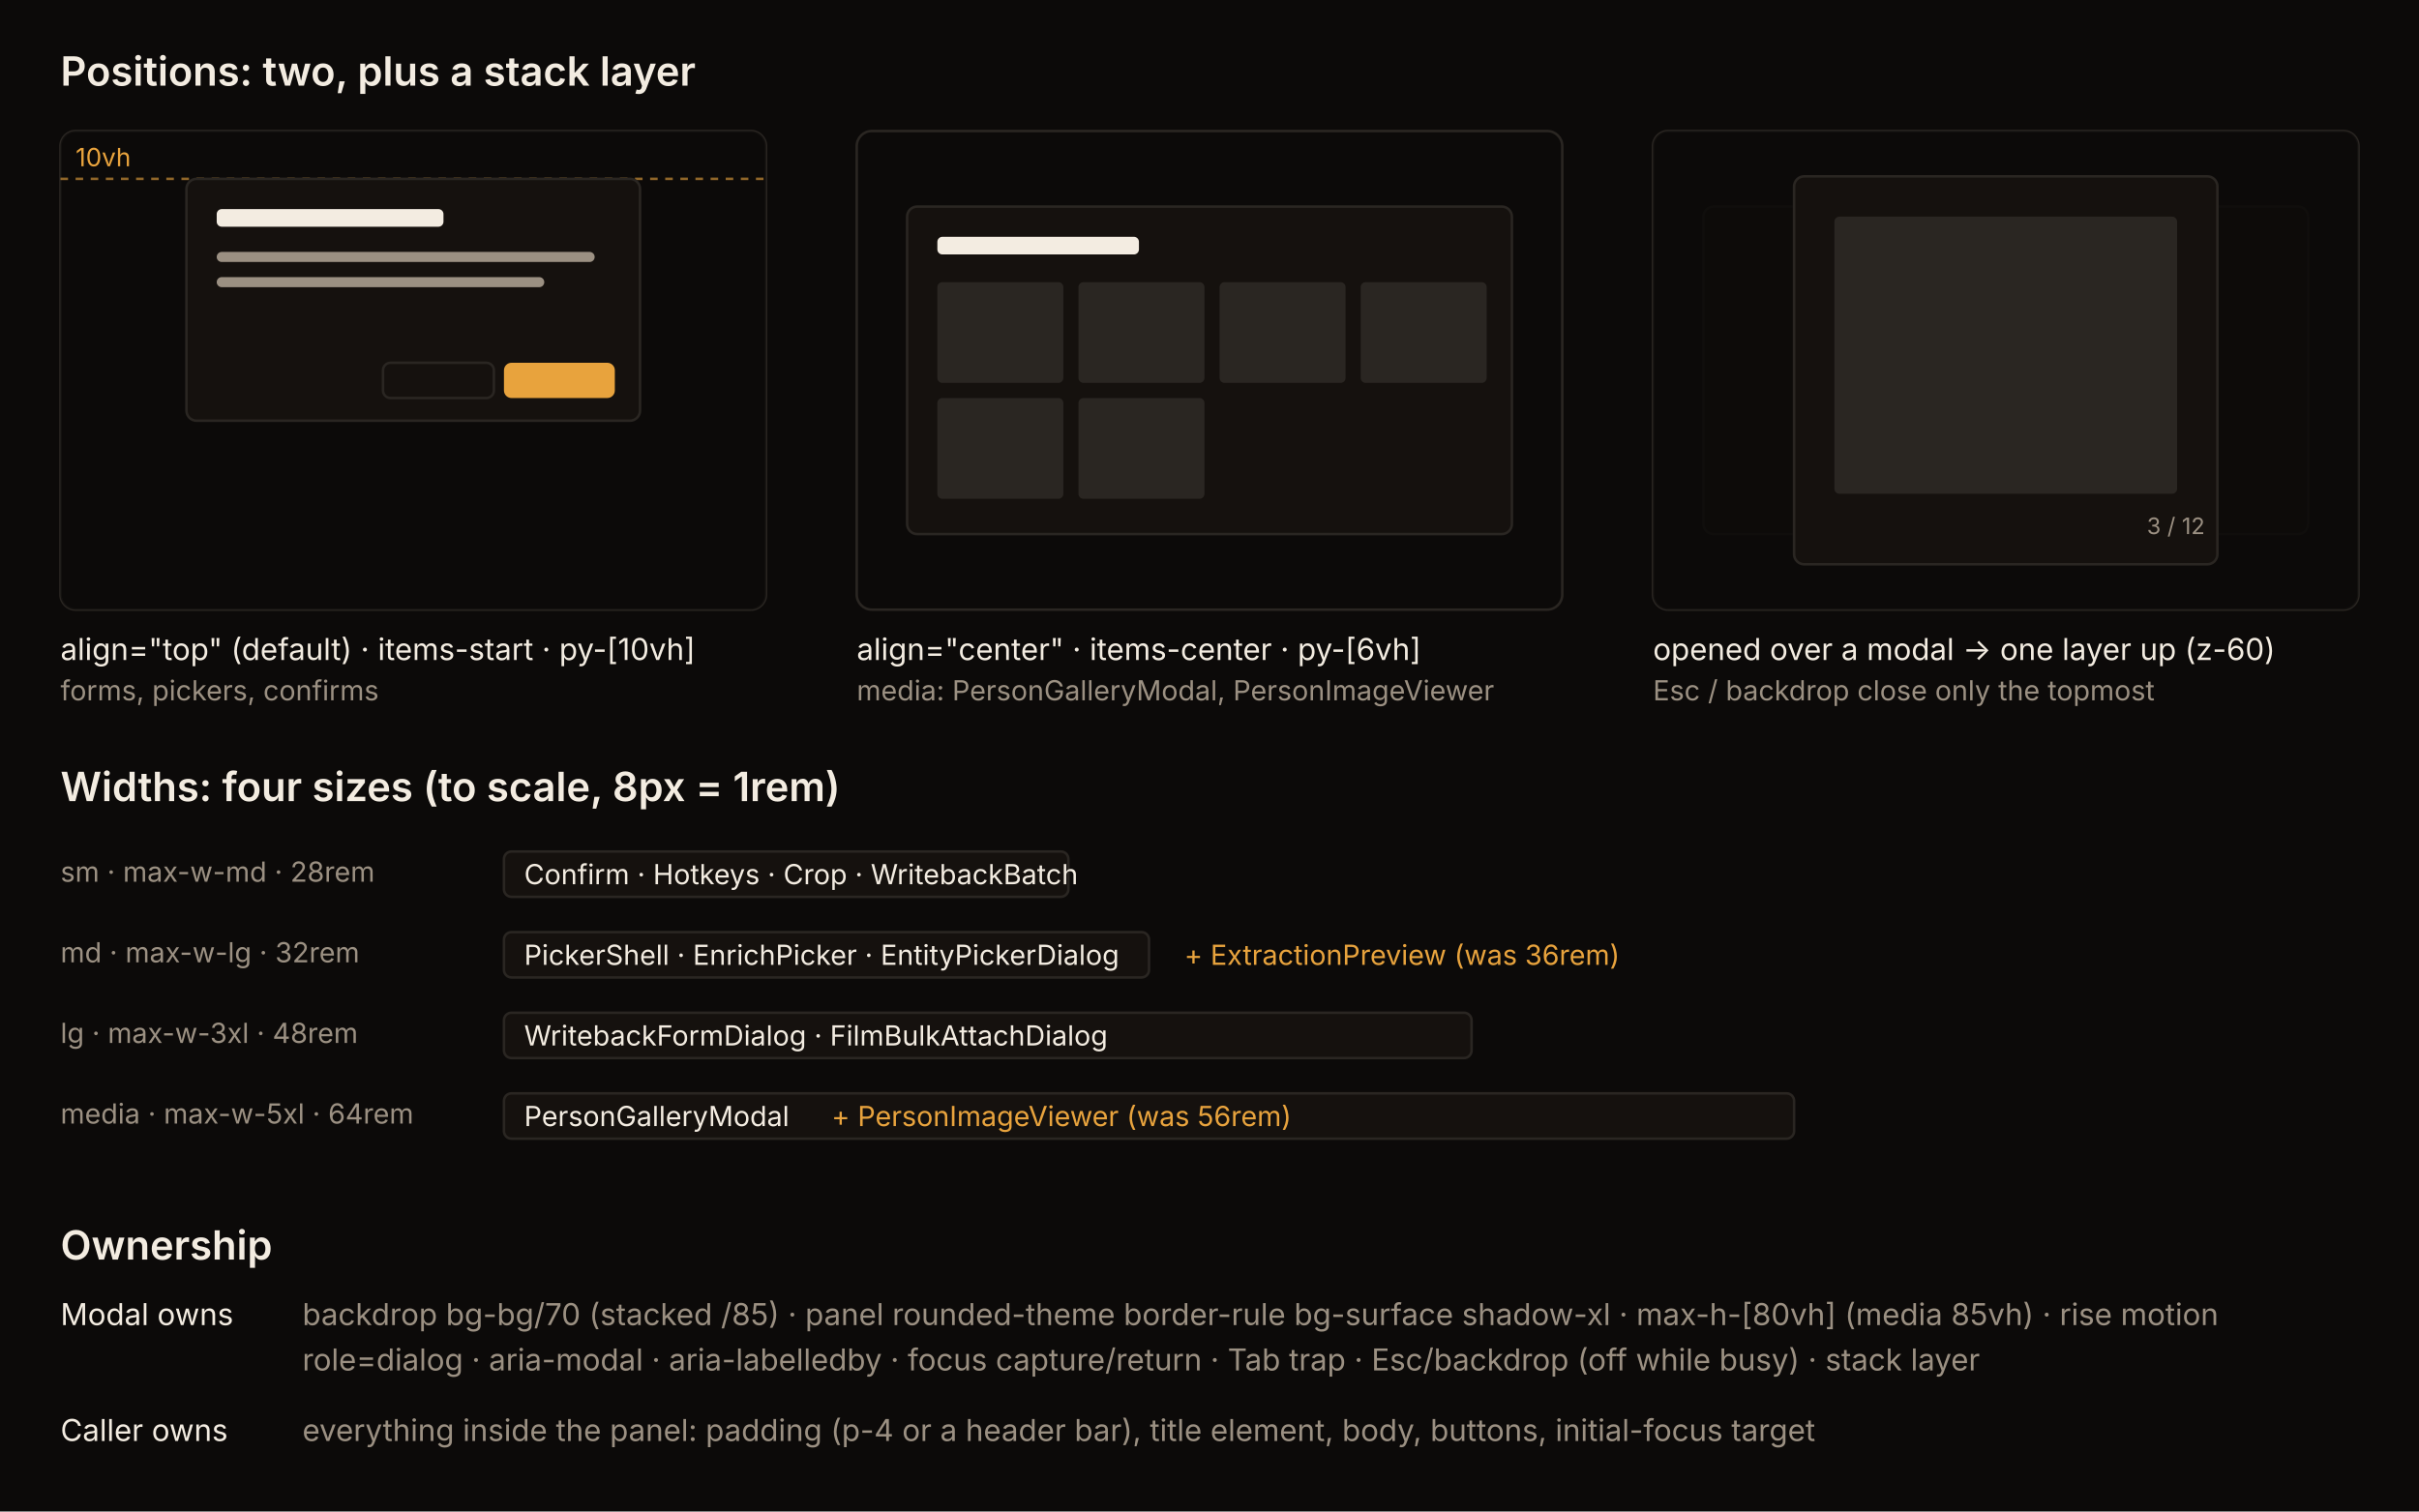
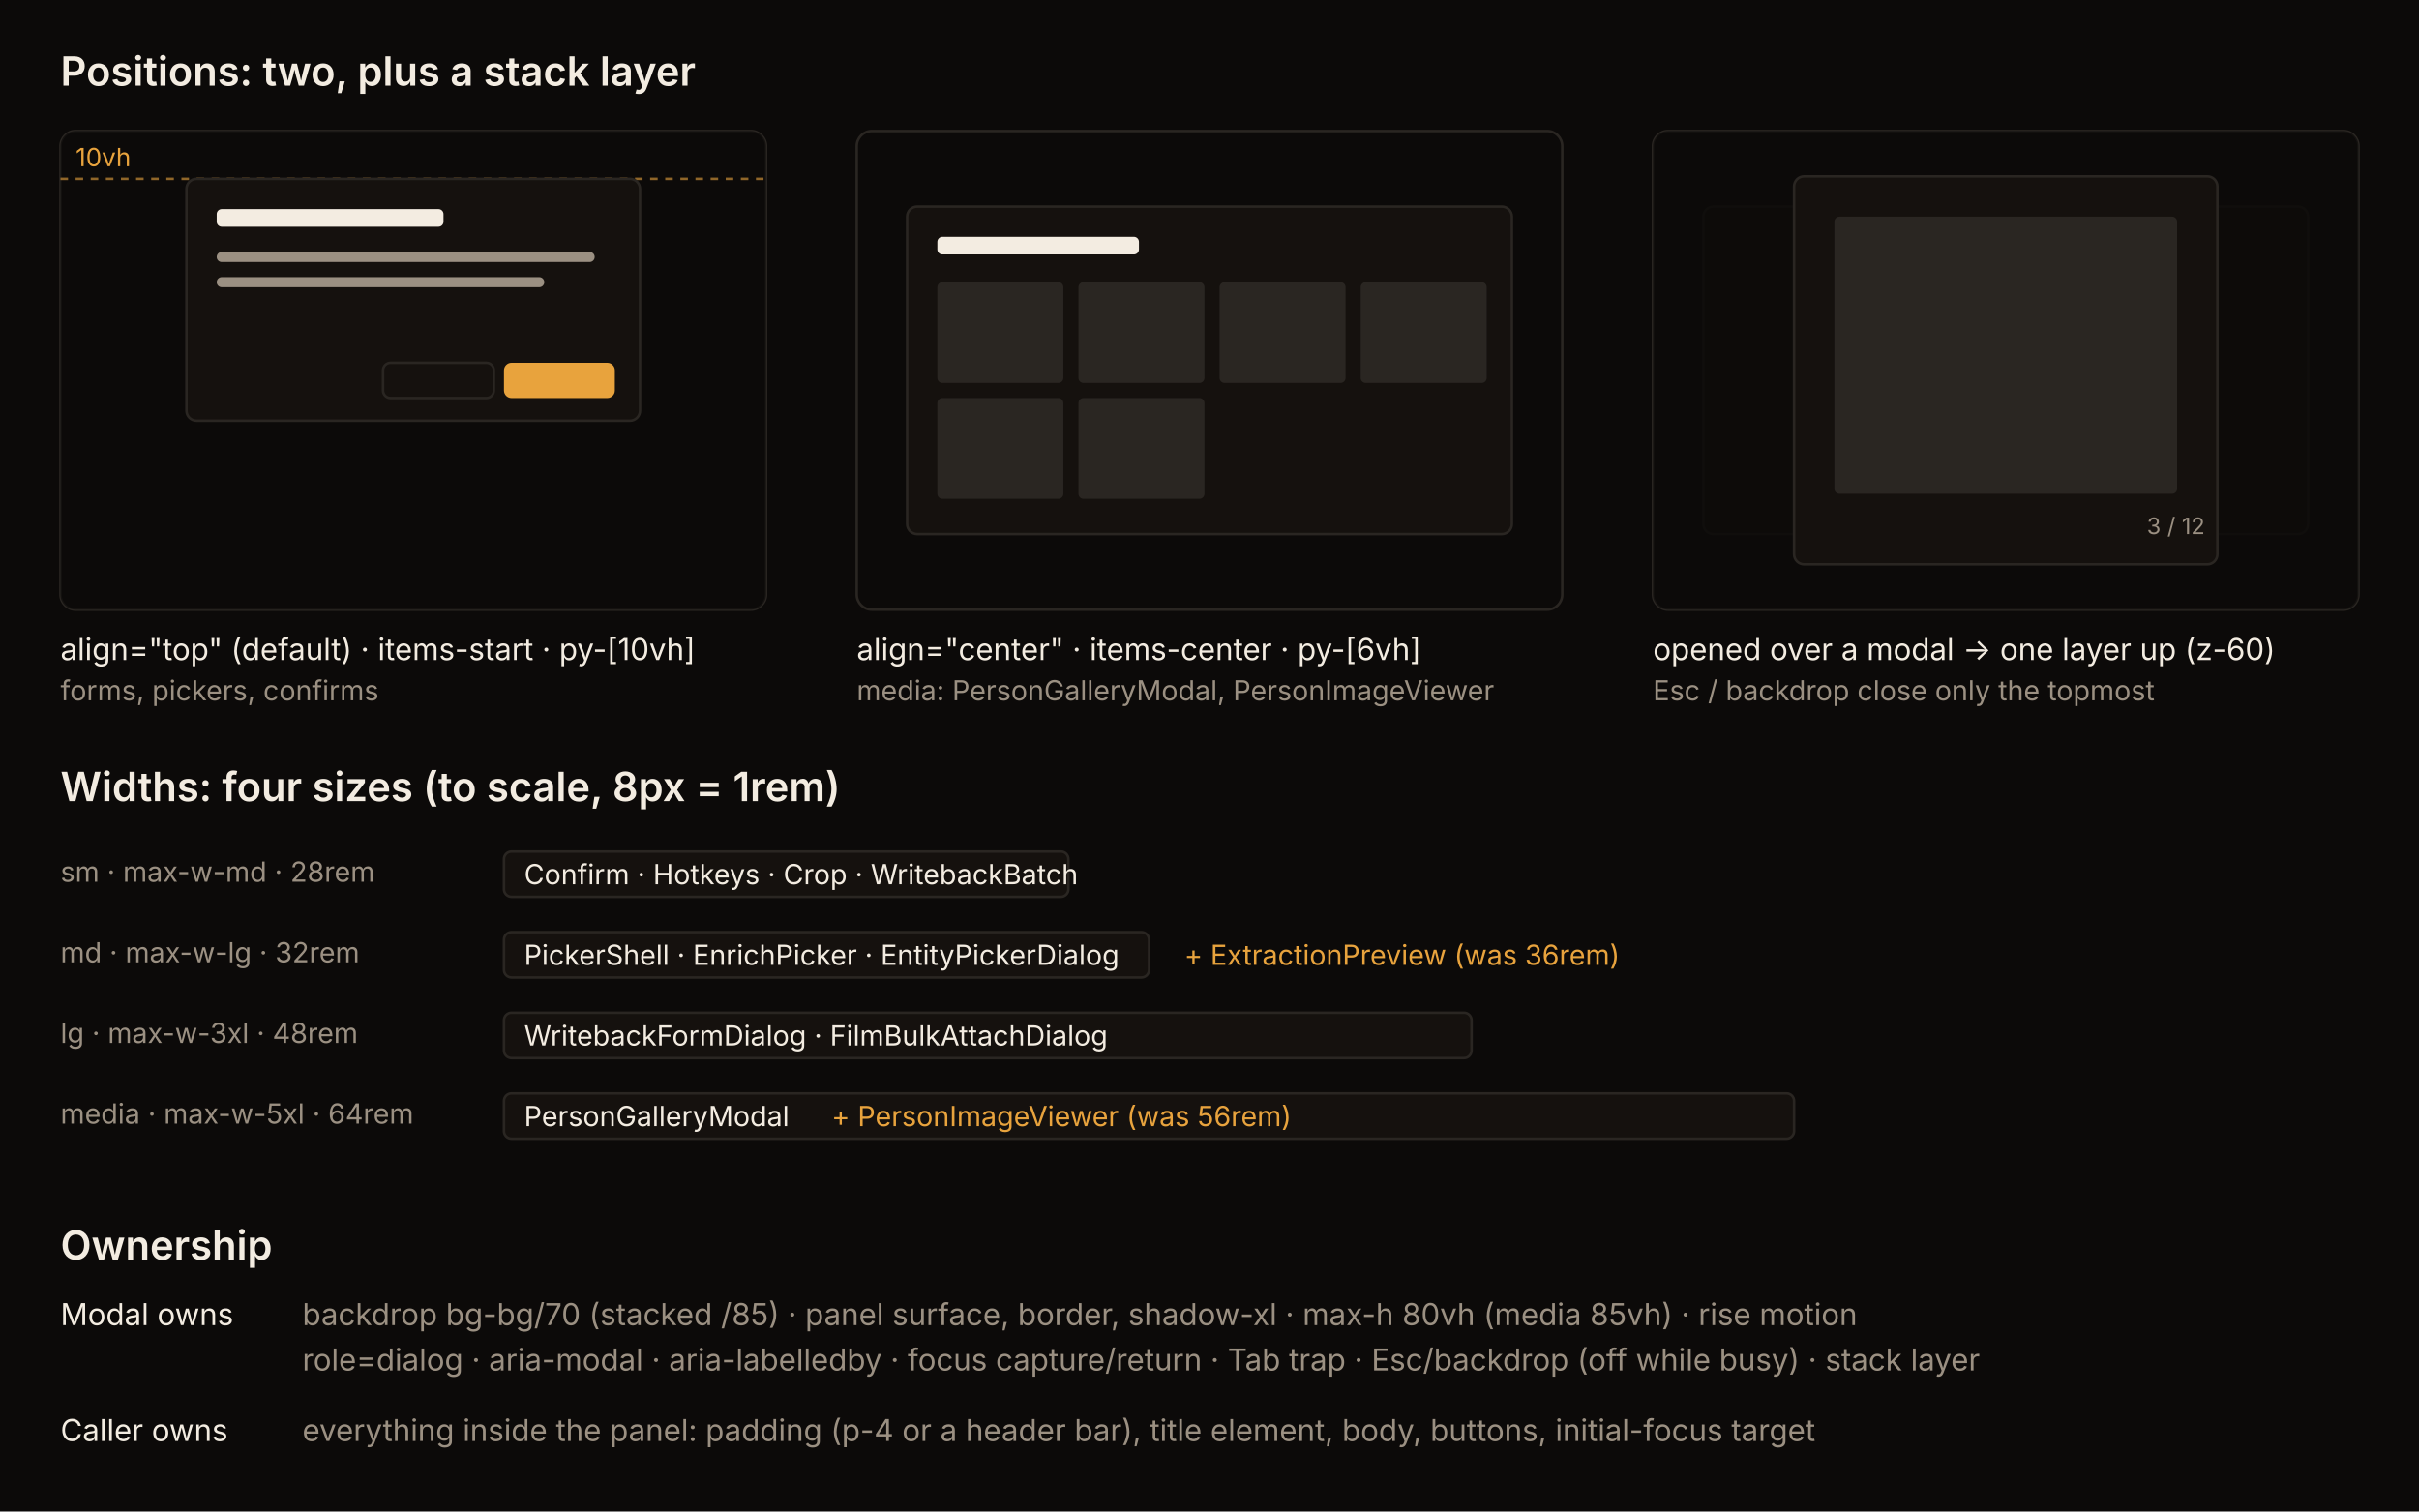
<svg xmlns="http://www.w3.org/2000/svg" width="960" height="600" viewBox="0 0 960 600" font-family="system-ui, -apple-system, Segoe UI, sans-serif">
  <rect width="960" height="600" fill="#0c0a09" />
  <text x="24" y="34" fill="#f3ece1" font-size="16" font-weight="600">Positions: two, plus a stack layer</text>
  <g transform="translate(24,52)">
    <rect width="280" height="190" rx="6" fill="#0c0a09" stroke="#2a2622" />
    <rect width="280" height="190" rx="6" fill="#0c0a09" opacity="0.7" />
    <line x1="0" y1="19" x2="280" y2="19" stroke="#e8a33d" stroke-dasharray="3 3" opacity="0.6" />
    <text x="6" y="14" fill="#e8a33d" font-size="10">10vh</text>
    <rect x="50" y="19" width="180" height="96" rx="4" fill="#15110e" stroke="#2a2622" />
    <rect x="62" y="31" width="90" height="7" rx="2" fill="#f3ece1" />
    <rect x="62" y="48" width="150" height="4" rx="2" fill="#9b9082" />
    <rect x="62" y="58" width="130" height="4" rx="2" fill="#9b9082" />
    <rect x="128" y="92" width="44" height="14" rx="3" fill="none" stroke="#2a2622" />
    <rect x="176" y="92" width="44" height="14" rx="3" fill="#e8a33d" />
    <text x="0" y="210" fill="#f3ece1" font-size="12">align="top" (default) · items-start · py-[10vh]</text>
    <text x="0" y="226" fill="#9b9082" font-size="11">forms, pickers, confirms</text>
  </g>
  <g transform="translate(340,52)">
    <rect width="280" height="190" rx="6" fill="#0c0a09" stroke="#2a2622" />
    <rect x="20" y="30" width="240" height="130" rx="4" fill="#15110e" stroke="#2a2622" />
    <rect x="32" y="42" width="80" height="7" rx="2" fill="#f3ece1" />
    <g fill="#2a2622">
      <rect x="32" y="60" width="50" height="40" rx="2" />
      <rect x="88" y="60" width="50" height="40" rx="2" />
      <rect x="144" y="60" width="50" height="40" rx="2" />
      <rect x="200" y="60" width="50" height="40" rx="2" />
      <rect x="32" y="106" width="50" height="40" rx="2" />
      <rect x="88" y="106" width="50" height="40" rx="2" />
    </g>
    <text x="0" y="210" fill="#f3ece1" font-size="12">align="center" · items-center · py-[6vh]</text>
    <text x="0" y="226" fill="#9b9082" font-size="11">media: PersonGalleryModal, PersonImageViewer</text>
  </g>
  <g transform="translate(656,52)">
    <rect width="280" height="190" rx="6" fill="#0c0a09" stroke="#2a2622" />
    <rect x="20" y="30" width="240" height="130" rx="4" fill="#15110e" stroke="#2a2622" opacity="0.45" />
    <rect width="280" height="190" rx="6" fill="#0c0a09" opacity="0.7" />
    <rect x="56" y="18" width="168" height="154" rx="4" fill="#15110e" stroke="#2a2622" />
    <rect x="72" y="34" width="136" height="110" rx="2" fill="#2a2622" />
    <text x="196" y="160" fill="#9b9082" font-size="9">3 / 12</text>
    <text x="0" y="210" fill="#f3ece1" font-size="12">opened over a modal → one layer up (z-60)</text>
    <text x="0" y="226" fill="#9b9082" font-size="11">Esc / backdrop close only the topmost</text>
  </g>
  <text x="24" y="318" fill="#f3ece1" font-size="16" font-weight="600">Widths: four sizes (to scale, 8px = 1rem)</text>
  <g font-size="11">
    <text x="24" y="350" fill="#9b9082">sm · max-w-md · 28rem</text>
    <rect x="200" y="338" width="224" height="18" rx="3" fill="#15110e" stroke="#2a2622" />
    <text x="208" y="351" fill="#f3ece1">Confirm · Hotkeys · Crop · WritebackBatch</text>
    <text x="24" y="382" fill="#9b9082">md · max-w-lg · 32rem</text>
    <rect x="200" y="370" width="256" height="18" rx="3" fill="#15110e" stroke="#2a2622" />
    <text x="208" y="383" fill="#f3ece1">PickerShell · EnrichPicker · EntityPickerDialog</text>
    <text x="470" y="383" fill="#e8a33d">+ ExtractionPreview (was 36rem)</text>
    <text x="24" y="414" fill="#9b9082">lg · max-w-3xl · 48rem</text>
    <rect x="200" y="402" width="384" height="18" rx="3" fill="#15110e" stroke="#2a2622" />
    <text x="208" y="415" fill="#f3ece1">WritebackFormDialog · FilmBulkAttachDialog</text>
    <text x="24" y="446" fill="#9b9082">media · max-w-5xl · 64rem</text>
    <rect x="200" y="434" width="512" height="18" rx="3" fill="#15110e" stroke="#2a2622" />
    <text x="208" y="447" fill="#f3ece1">PersonGalleryModal</text>
    <text x="330" y="447" fill="#e8a33d">+ PersonImageViewer (was 56rem)</text>
  </g>
  <text x="24" y="500" fill="#f3ece1" font-size="16" font-weight="600">Ownership</text>
  <g font-size="12">
    <text x="24" y="526" fill="#f3ece1">Modal owns</text>
-     <text x="120" y="526" fill="#9b9082">backdrop bg-bg/70 (stacked /85) · panel rounded-theme border-rule bg-surface shadow-xl · max-h-[80vh] (media 85vh) · rise motion</text>
+     <text x="120" y="526" fill="#9b9082">backdrop bg-bg/70 (stacked /85) · panel surface, border, shadow-xl · max-h 80vh (media 85vh) · rise motion</text>
    <text x="120" y="544" fill="#9b9082">role=dialog · aria-modal · aria-labelledby · focus capture/return · Tab trap · Esc/backdrop (off while busy) · stack layer</text>
    <text x="24" y="572" fill="#f3ece1">Caller owns</text>
    <text x="120" y="572" fill="#9b9082">everything inside the panel: padding (p-4 or a header bar), title element, body, buttons, initial-focus target</text>
  </g>
</svg>
